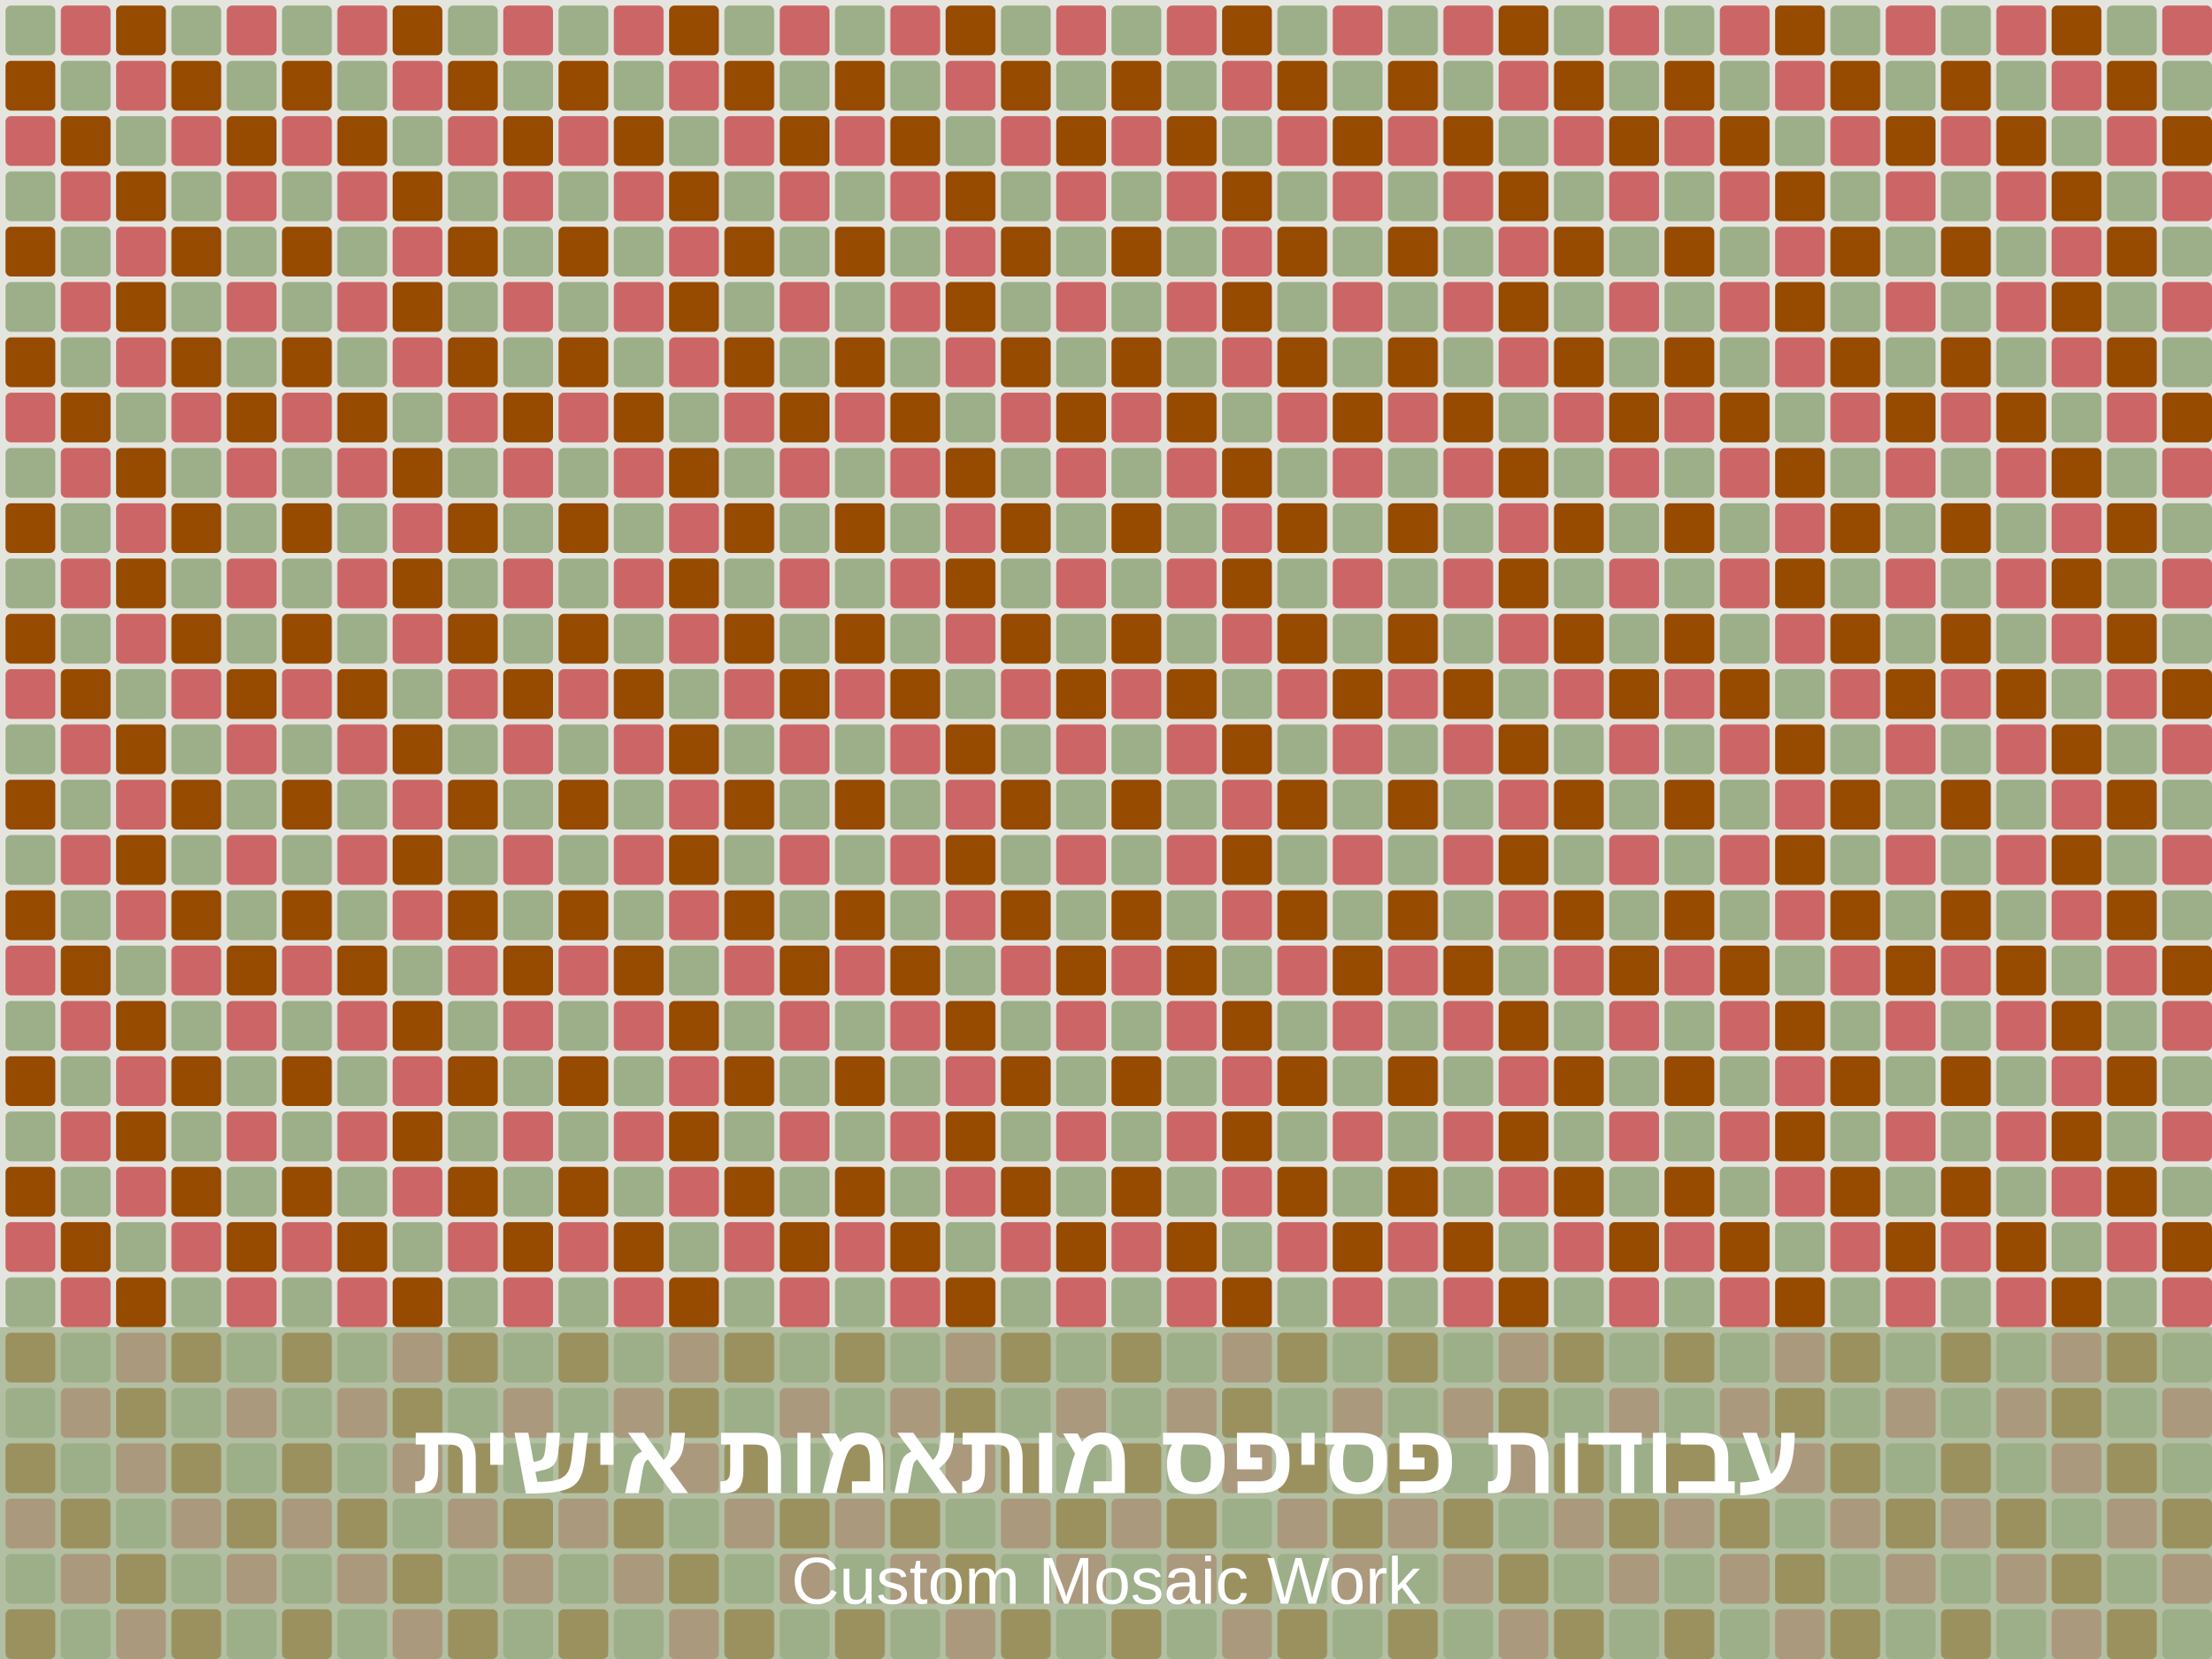
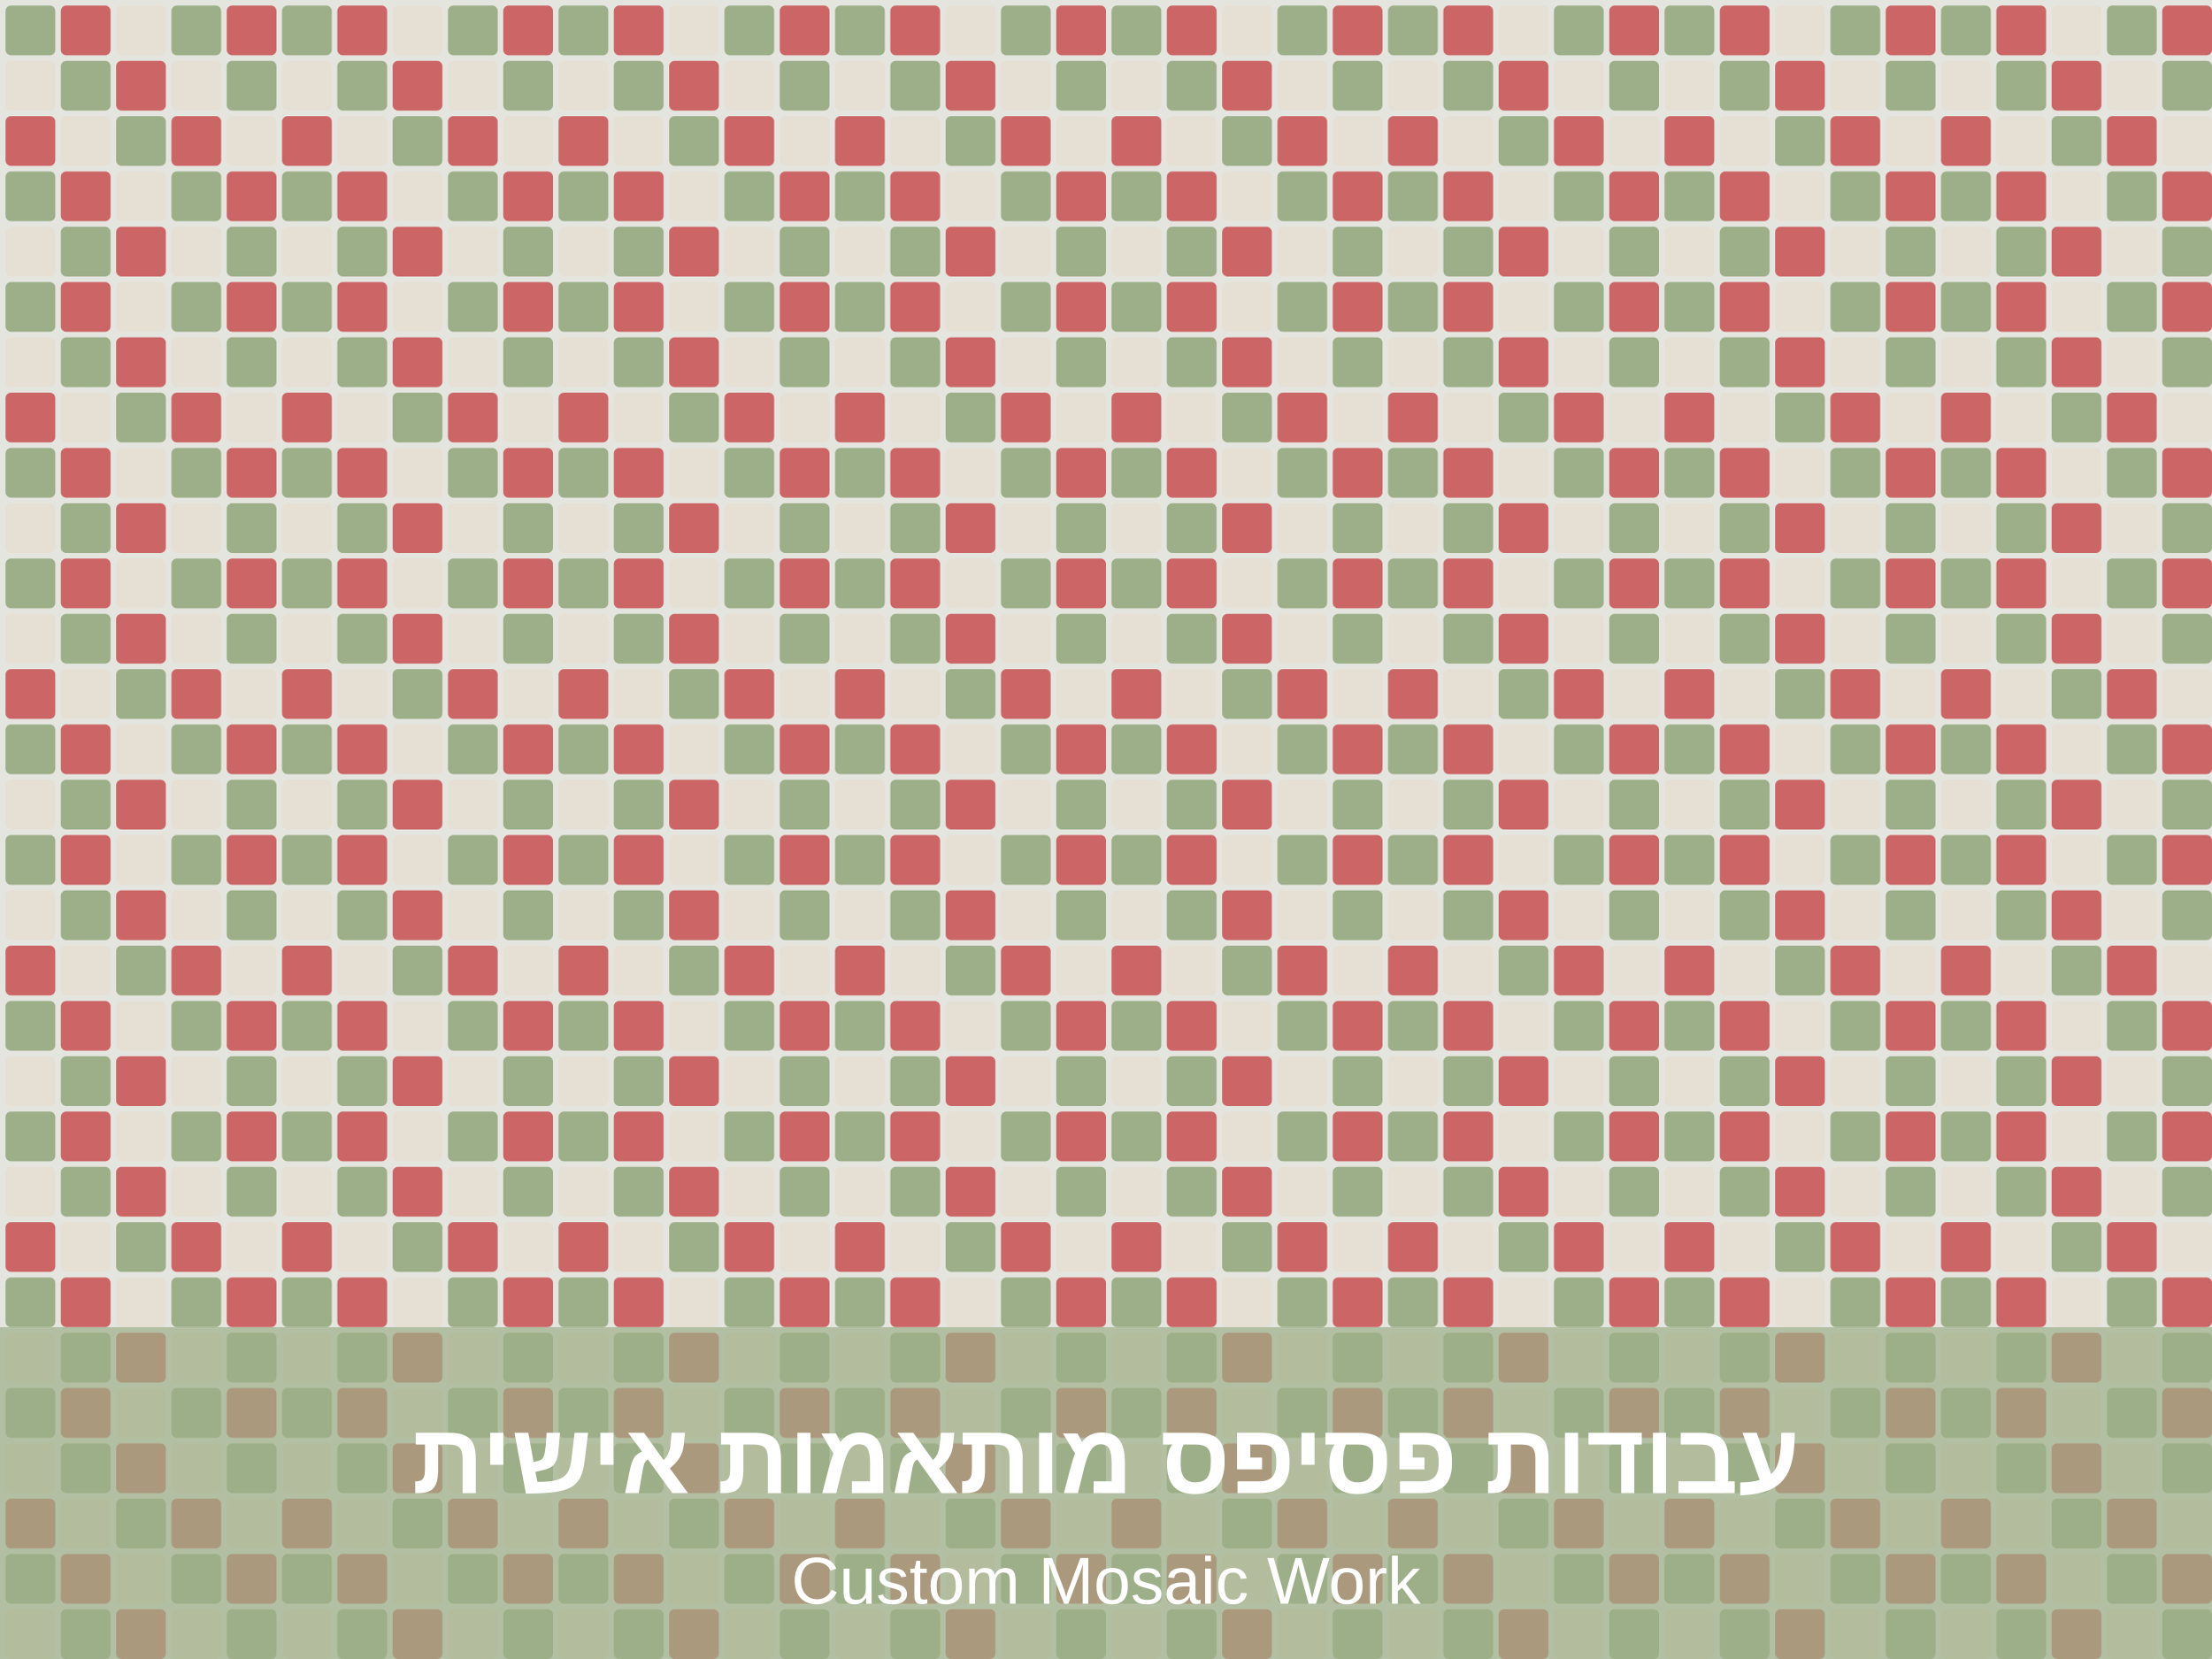
<svg xmlns="http://www.w3.org/2000/svg" width="800" height="600" viewBox="0 0 800 600">
  <defs>
    <pattern id="mosaicPattern" patternUnits="userSpaceOnUse" width="100" height="100">
      <rect width="100" height="100" fill="#e5e5e0" />
      <rect width="18" height="18" x="2" y="2" fill="#9CAF88" rx="2" />
      <rect width="18" height="18" x="22" y="2" fill="#cc6666" rx="2" />
-       <rect width="18" height="18" x="42" y="2" fill="#964B00" rx="2" />
+       <rect width="18" height="18" x="42" y="2" fill="#E6DFD4" rx="2" />
      <rect width="18" height="18" x="62" y="2" fill="#9CAF88" rx="2" />
      <rect width="18" height="18" x="82" y="2" fill="#cc6666" rx="2" />
-       <rect width="18" height="18" x="2" y="22" fill="#964B00" rx="2" />
+       <rect width="18" height="18" x="2" y="22" fill="#E6DFD4" rx="2" />
      <rect width="18" height="18" x="22" y="22" fill="#9CAF88" rx="2" />
      <rect width="18" height="18" x="42" y="22" fill="#cc6666" rx="2" />
-       <rect width="18" height="18" x="62" y="22" fill="#964B00" rx="2" />
+       <rect width="18" height="18" x="62" y="22" fill="#E6DFD4" rx="2" />
      <rect width="18" height="18" x="82" y="22" fill="#9CAF88" rx="2" />
      <rect width="18" height="18" x="2" y="42" fill="#cc6666" rx="2" />
-       <rect width="18" height="18" x="22" y="42" fill="#964B00" rx="2" />
+       <rect width="18" height="18" x="22" y="42" fill="#E6DFD4" rx="2" />
      <rect width="18" height="18" x="42" y="42" fill="#9CAF88" rx="2" />
      <rect width="18" height="18" x="62" y="42" fill="#cc6666" rx="2" />
-       <rect width="18" height="18" x="82" y="42" fill="#964B00" rx="2" />
+       <rect width="18" height="18" x="82" y="42" fill="#E6DFD4" rx="2" />
      <rect width="18" height="18" x="2" y="62" fill="#9CAF88" rx="2" />
      <rect width="18" height="18" x="22" y="62" fill="#cc6666" rx="2" />
-       <rect width="18" height="18" x="42" y="62" fill="#964B00" rx="2" />
+       <rect width="18" height="18" x="42" y="62" fill="#E6DFD4" rx="2" />
      <rect width="18" height="18" x="62" y="62" fill="#9CAF88" rx="2" />
      <rect width="18" height="18" x="82" y="62" fill="#cc6666" rx="2" />
-       <rect width="18" height="18" x="2" y="82" fill="#964B00" rx="2" />
+       <rect width="18" height="18" x="2" y="82" fill="#E6DFD4" rx="2" />
      <rect width="18" height="18" x="22" y="82" fill="#9CAF88" rx="2" />
      <rect width="18" height="18" x="42" y="82" fill="#cc6666" rx="2" />
-       <rect width="18" height="18" x="62" y="82" fill="#964B00" rx="2" />
+       <rect width="18" height="18" x="62" y="82" fill="#E6DFD4" rx="2" />
      <rect width="18" height="18" x="82" y="82" fill="#9CAF88" rx="2" />
    </pattern>
  </defs>
  <rect width="800" height="600" fill="url(#mosaicPattern)" />
  <rect width="800" height="120" y="480" fill="#9CAF88" opacity="0.7" />
  <text x="400" y="540" font-family="Arial" font-size="36" text-anchor="middle" fill="#fff" font-weight="bold">עבודות פסיפס מותאמות אישית</text>
  <text x="400" y="580" font-family="Arial" font-size="24" text-anchor="middle" fill="#fff">Custom Mosaic Work</text>
</svg>
